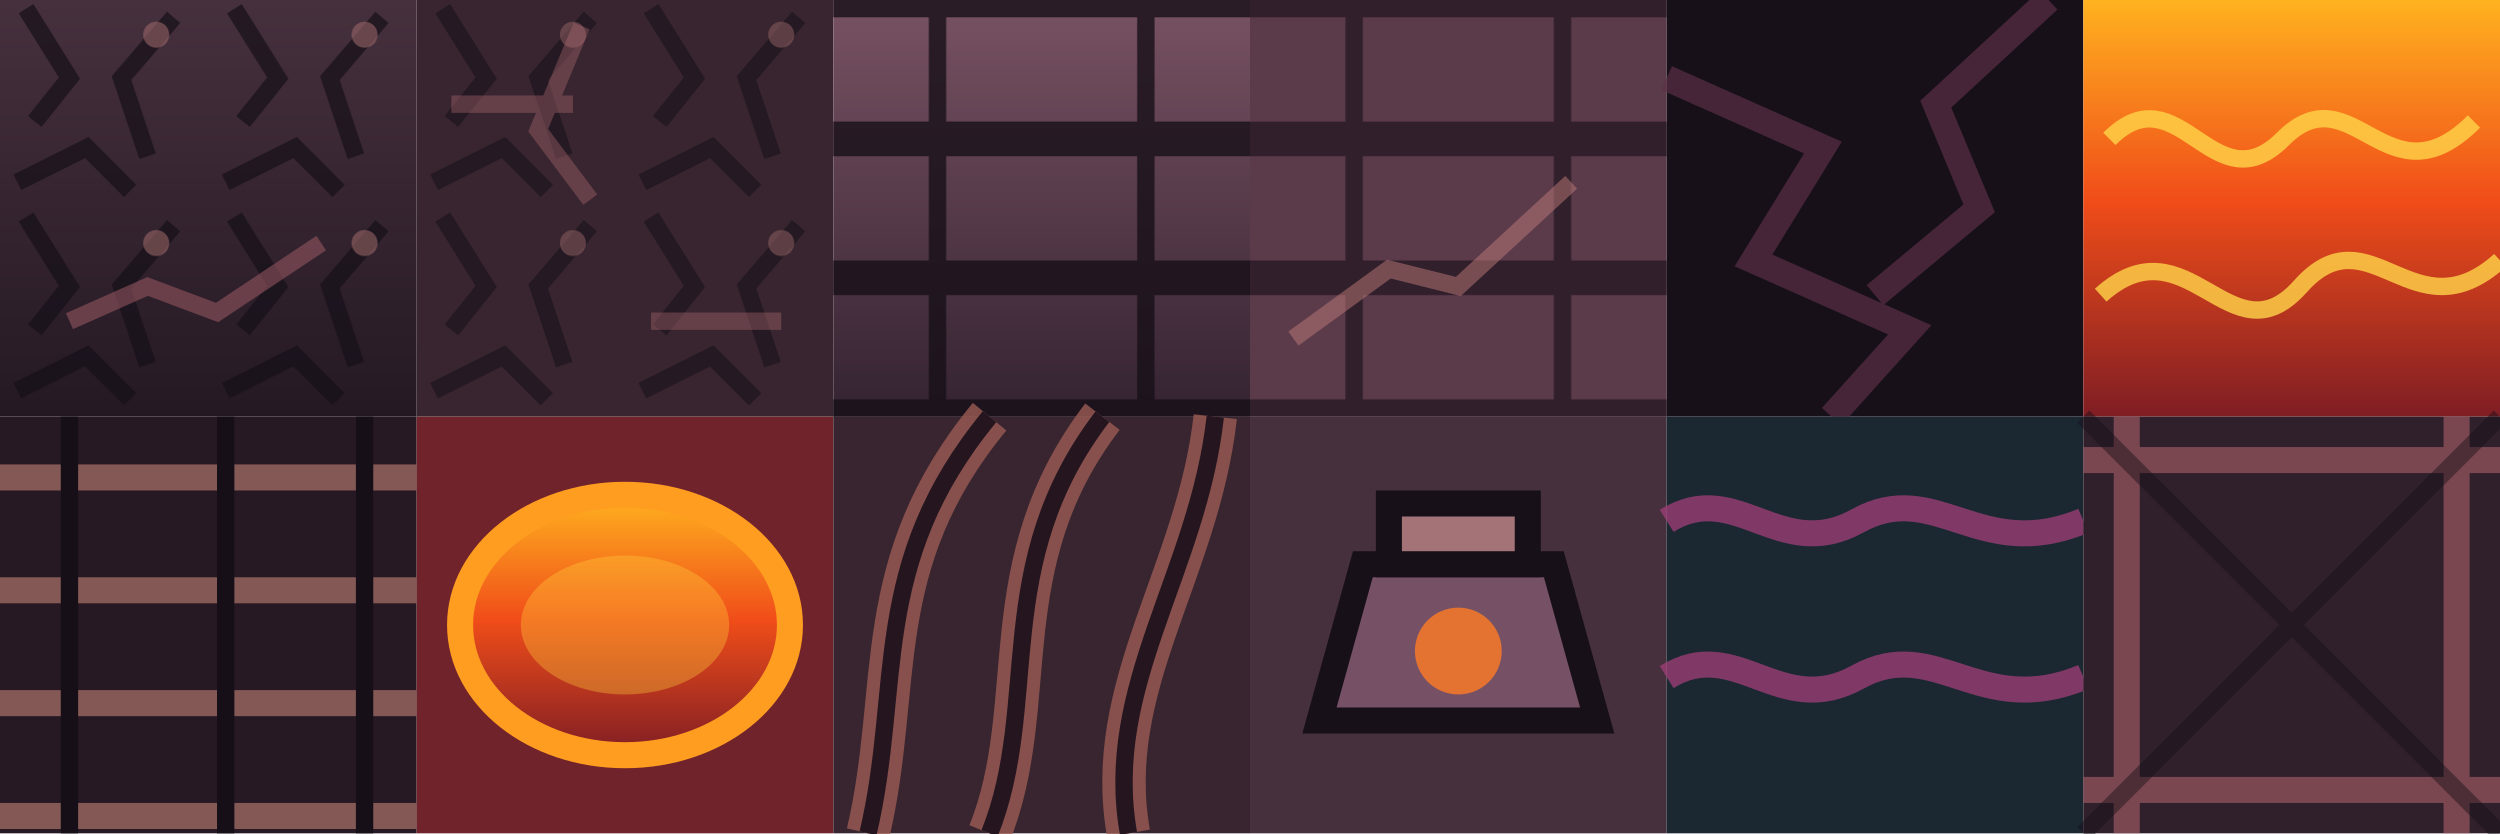
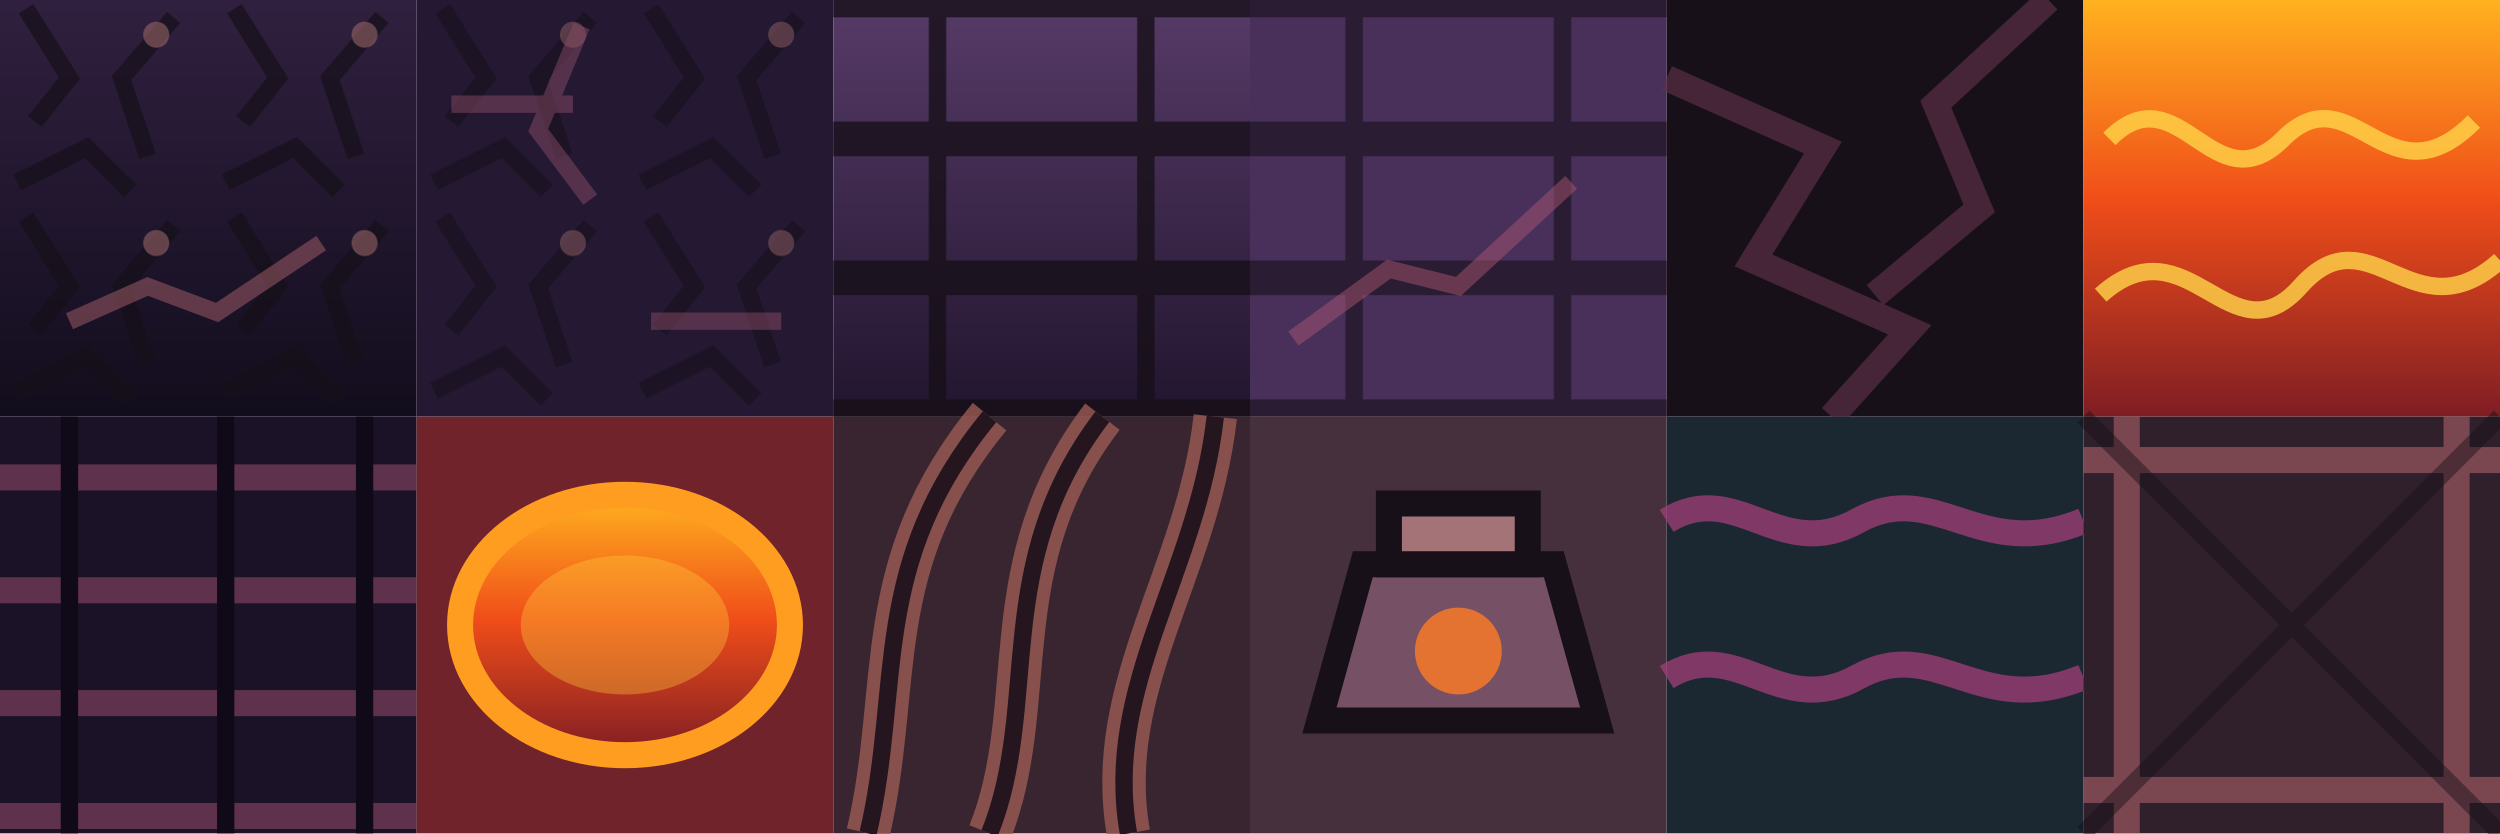
<svg xmlns="http://www.w3.org/2000/svg" width="288" height="96" viewBox="0 0 288 96">
  <defs>
    <linearGradient id="floor" x1="0" y1="0" x2="0" y2="1">
-       <stop stop-color="#46303d" />
-       <stop offset="1" stop-color="#241923" />
+       <stop stop-color="#30203f" />
+       <stop offset="1" stop-color="#120d1d" />
    </linearGradient>
    <linearGradient id="stone" x1="0" y1="0" x2="0" y2="1">
-       <stop stop-color="#785263" />
-       <stop offset="1" stop-color="#342331" />
+       <stop stop-color="#573b68" />
+       <stop offset="1" stop-color="#21152e" />
    </linearGradient>
    <linearGradient id="lava" x1="0" y1="0" x2="0" y2="1">
      <stop stop-color="#ffb21f" />
      <stop offset="0.48" stop-color="#f04d19" />
      <stop offset="1" stop-color="#7f1d24" />
    </linearGradient>
    <pattern id="cracks" width="24" height="24" patternUnits="userSpaceOnUse">
      <path d="M3 1l5 8-4 5m16-12l-6 7 3 9M2 21l8-4 5 5" fill="none" stroke="#160f18" stroke-width="2" opacity=".7" />
      <circle cx="18" cy="4" r="1.5" fill="#a06b6b" opacity=".55" />
    </pattern>
    <pattern id="bricks" width="24" height="16" patternUnits="userSpaceOnUse">
      <path d="M0 1h24M0 15h24M12 1v14" fill="none" stroke="#160f18" stroke-width="2" opacity=".8" />
    </pattern>
  </defs>
  <g transform="translate(0 0)">
    <rect width="48" height="48" fill="url(#floor)" />
    <rect width="48" height="48" fill="url(#cracks)" />
    <path d="M8 37l9-4 8 3 12-8" fill="none" stroke="#9b5964" stroke-width="2" opacity=".55" />
  </g>
  <g transform="translate(48 0)">
-     <rect width="48" height="48" fill="#382530" />
+     <rect width="48" height="48" fill="#241832" />
    <rect width="48" height="48" fill="url(#cracks)" opacity=".8" />
-     <path d="M4 12h14m9 25h15M19 3l-5 12 6 8" fill="none" stroke="#b16b70" stroke-width="2" opacity=".38" />
+     <path d="M4 12h14m9 25h15M19 3l-5 12 6 8" fill="none" stroke="#8d4b68" stroke-width="2" opacity=".48" />
  </g>
  <g transform="translate(96 0)">
    <rect width="48" height="48" fill="url(#stone)" />
    <rect width="48" height="48" fill="url(#bricks)" />
  </g>
  <g transform="translate(144 0)">
-     <rect width="48" height="48" fill="#5b3a4a" />
+     <rect width="48" height="48" fill="#49305b" />
    <rect width="48" height="48" fill="url(#bricks)" opacity=".75" />
-     <path d="M5 39l11-8 8 2 13-12" fill="none" stroke="#bd7a78" stroke-width="2" opacity=".5" />
+     <path d="M5 39l11-8 8 2 13-12" fill="none" stroke="#a65370" stroke-width="2" opacity=".5" />
  </g>
  <g transform="translate(192 0)">
    <rect width="48" height="48" fill="#171019" />
    <path d="M0 9l18 8-8 13 18 8-9 10M44 0L31 12l5 12-12 10" fill="none" stroke="#5d3047" stroke-width="3" opacity=".65" />
  </g>
  <g transform="translate(240 0)">
    <rect width="48" height="48" fill="url(#lava)" />
    <path d="M3 16c8-8 12 8 20 0s12 8 22-2M2 34c10-9 15 8 23-1s13 6 23-3" fill="none" stroke="#ffd548" stroke-width="2" opacity=".8" />
  </g>
  <g transform="translate(0 48)">
-     <rect width="48" height="48" fill="#271923" />
-     <path d="M0 7h48M0 20h48M0 33h48M0 46h48" stroke="#b47970" stroke-width="3" opacity=".65" />
-     <path d="M8 0v48M26 0v48M42 0v48" stroke="#160f18" stroke-width="2" />
+     <rect width="48" height="48" fill="#1c1228" />
+     <path d="M0 7h48M0 20h48M0 33h48M0 46h48" stroke="#81445f" stroke-width="3" opacity=".65" />
+     <path d="M8 0v48M26 0v48M42 0v48" stroke="#100a18" stroke-width="2" />
  </g>
  <g transform="translate(48 48)">
    <rect width="48" height="48" fill="#70232b" />
    <ellipse cx="24" cy="24" rx="19" ry="15" fill="url(#lava)" stroke="#ff9d20" stroke-width="3" />
    <ellipse cx="24" cy="24" rx="12" ry="8" fill="#ffcf38" opacity=".35" />
  </g>
  <g transform="translate(96 48)">
    <rect width="48" height="48" fill="#382530" />
    <path d="M4 48C8 31 4 17 18 0M18 48C24 33 18 17 31 0M34 48C31 31 42 18 44 0" fill="none" stroke="#9b5b52" stroke-width="5" opacity=".8" />
    <path d="M4 48C8 31 4 17 18 0M18 48C24 33 18 17 31 0M34 48C31 31 42 18 44 0" fill="none" stroke="#24151f" stroke-width="2" />
  </g>
  <g transform="translate(144 48)">
    <rect width="48" height="48" fill="#46303d" />
    <path d="M8 35h32l-5-18H13z" fill="#765166" stroke="#171019" stroke-width="3" />
    <path d="M16 17h16v-7H16z" fill="#a47378" stroke="#171019" stroke-width="3" />
    <circle cx="24" cy="27" r="5" fill="#ff7b24" opacity=".8" />
  </g>
  <g transform="translate(192 48)">
    <rect width="48" height="48" fill="#1b2731" />
    <path d="M0 12c8-5 13 5 22 0s14 5 26 0M0 30c8-5 13 5 22 0s14 5 26 0" fill="none" stroke="#a13f78" stroke-width="3" opacity=".75" />
  </g>
  <g transform="translate(240 48)">
    <rect width="48" height="48" fill="#30202c" />
    <path d="M0 5h48M0 43h48M5 0v48M43 0v48" stroke="#b76870" stroke-width="3" opacity=".55" />
    <path d="M0 0l48 48M48 0L0 48" stroke="#160f18" stroke-width="2" opacity=".45" />
  </g>
</svg>
